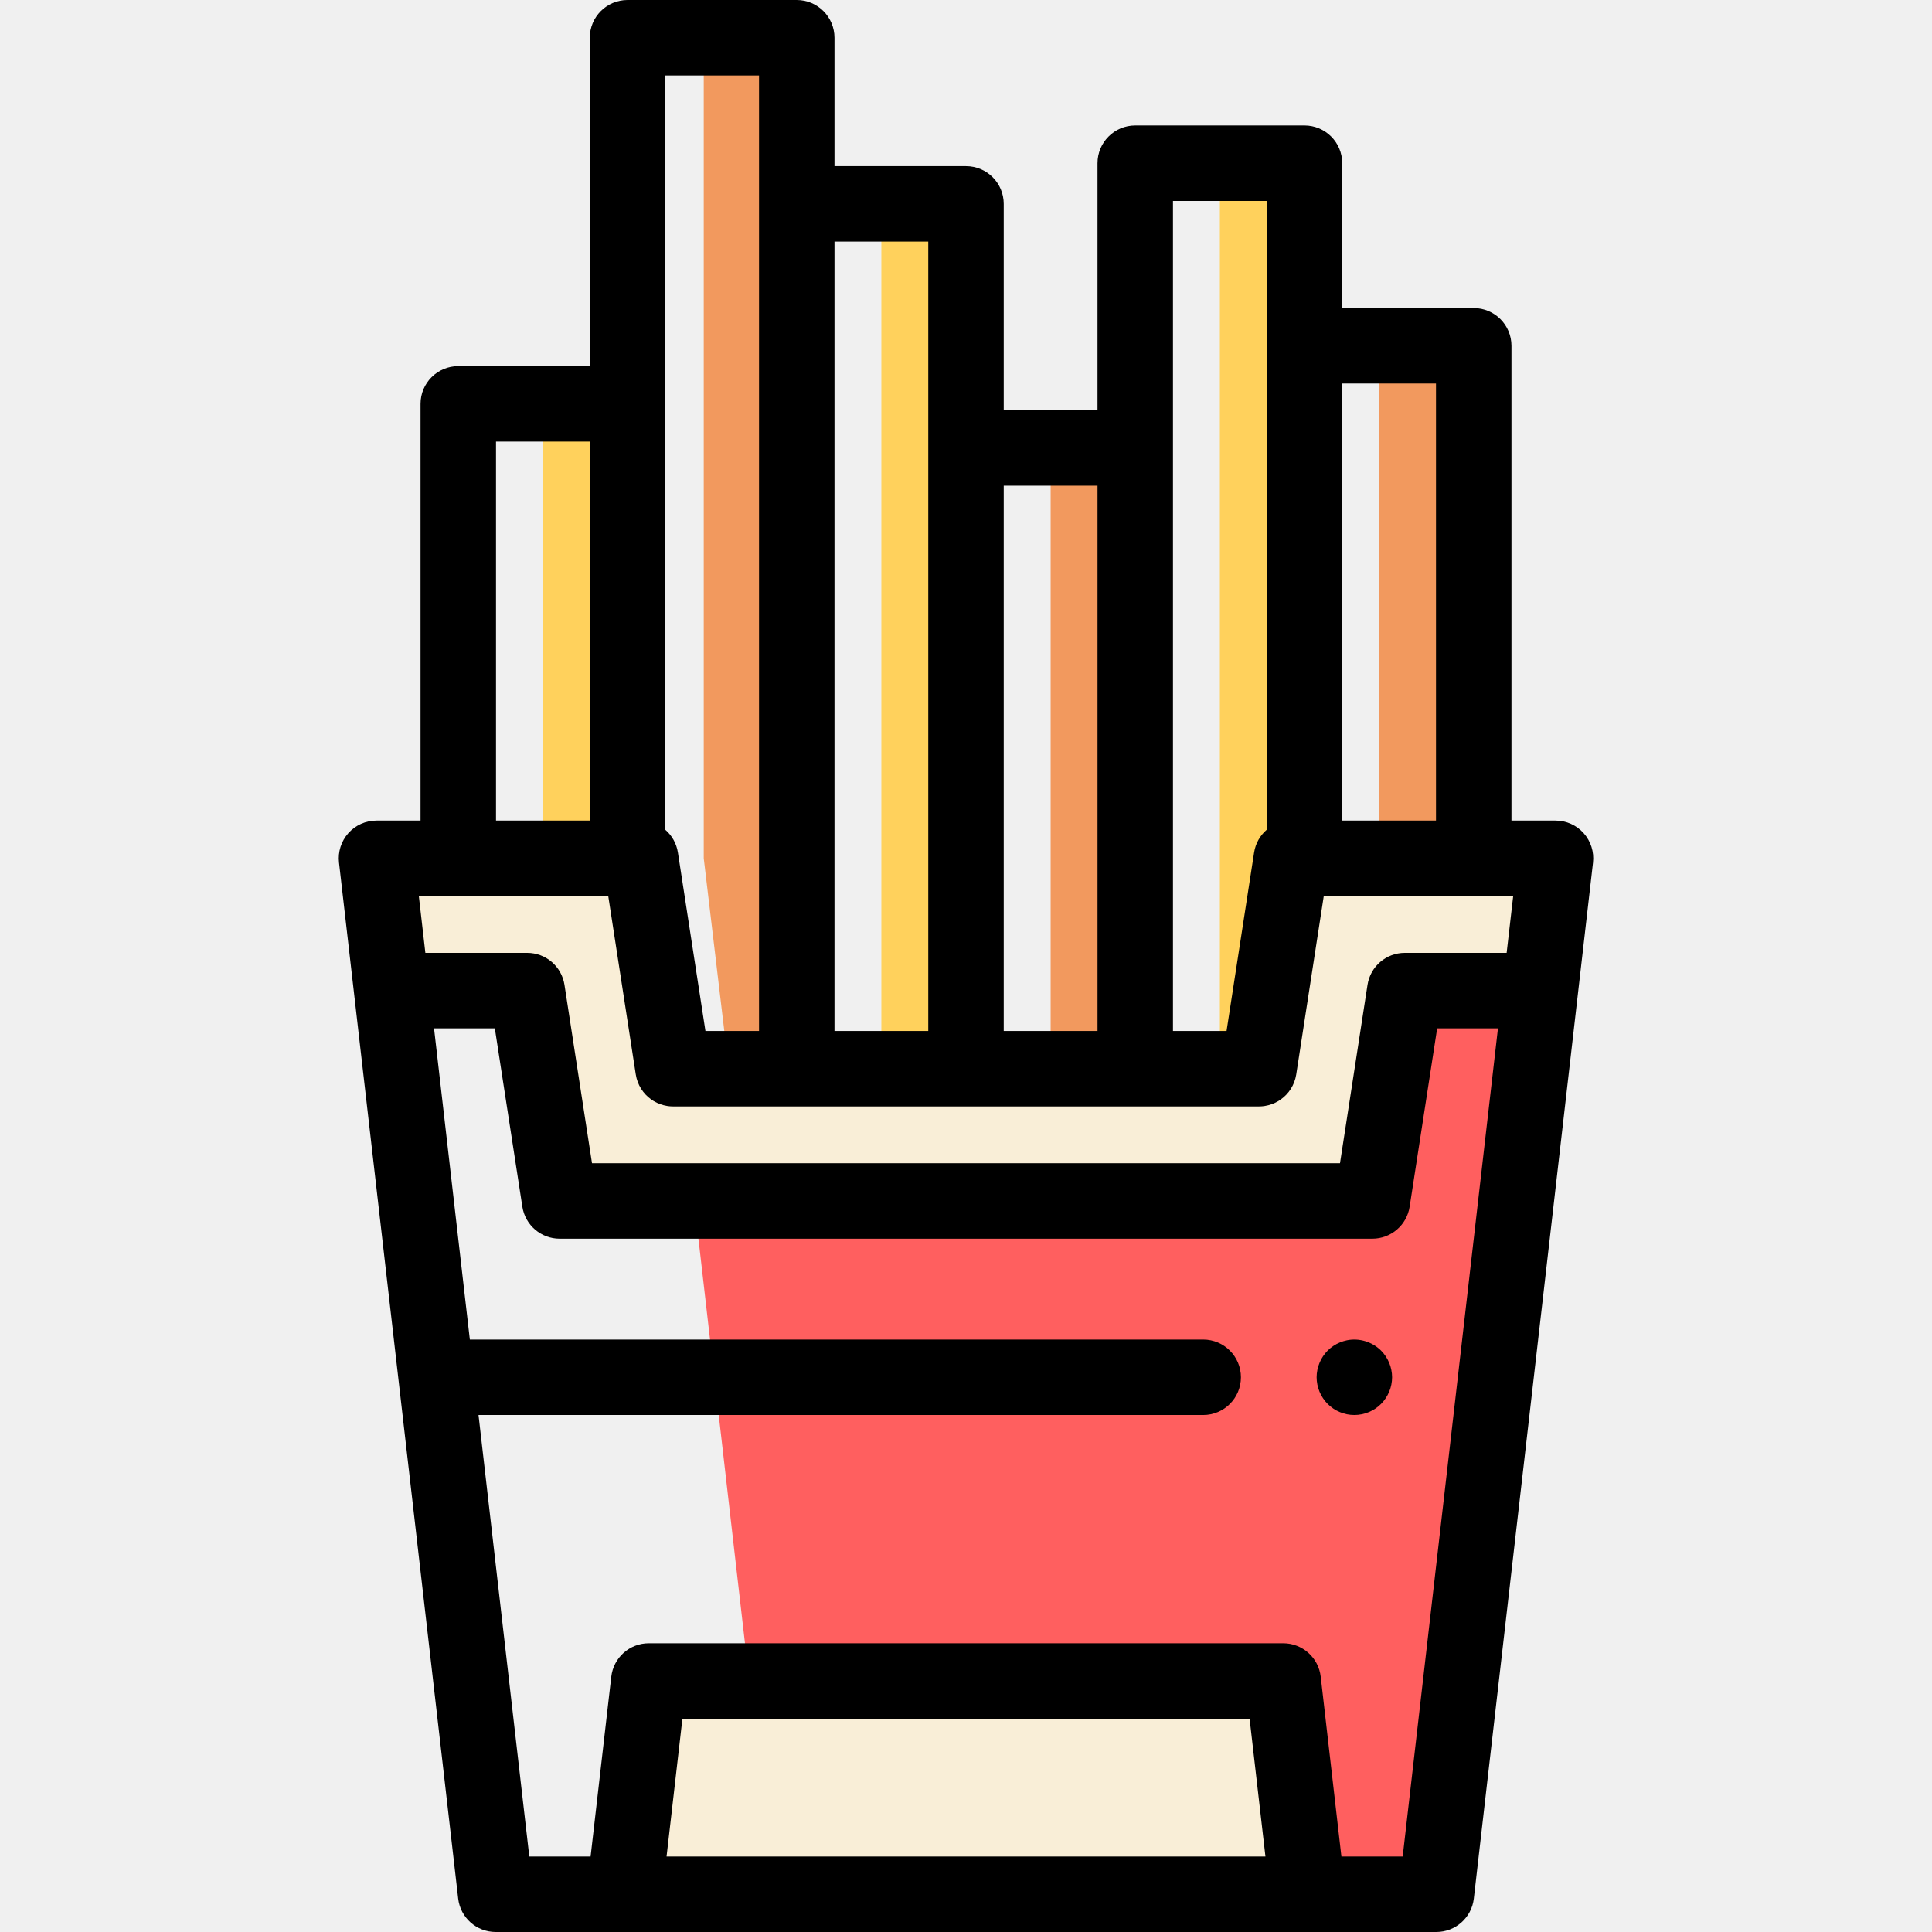
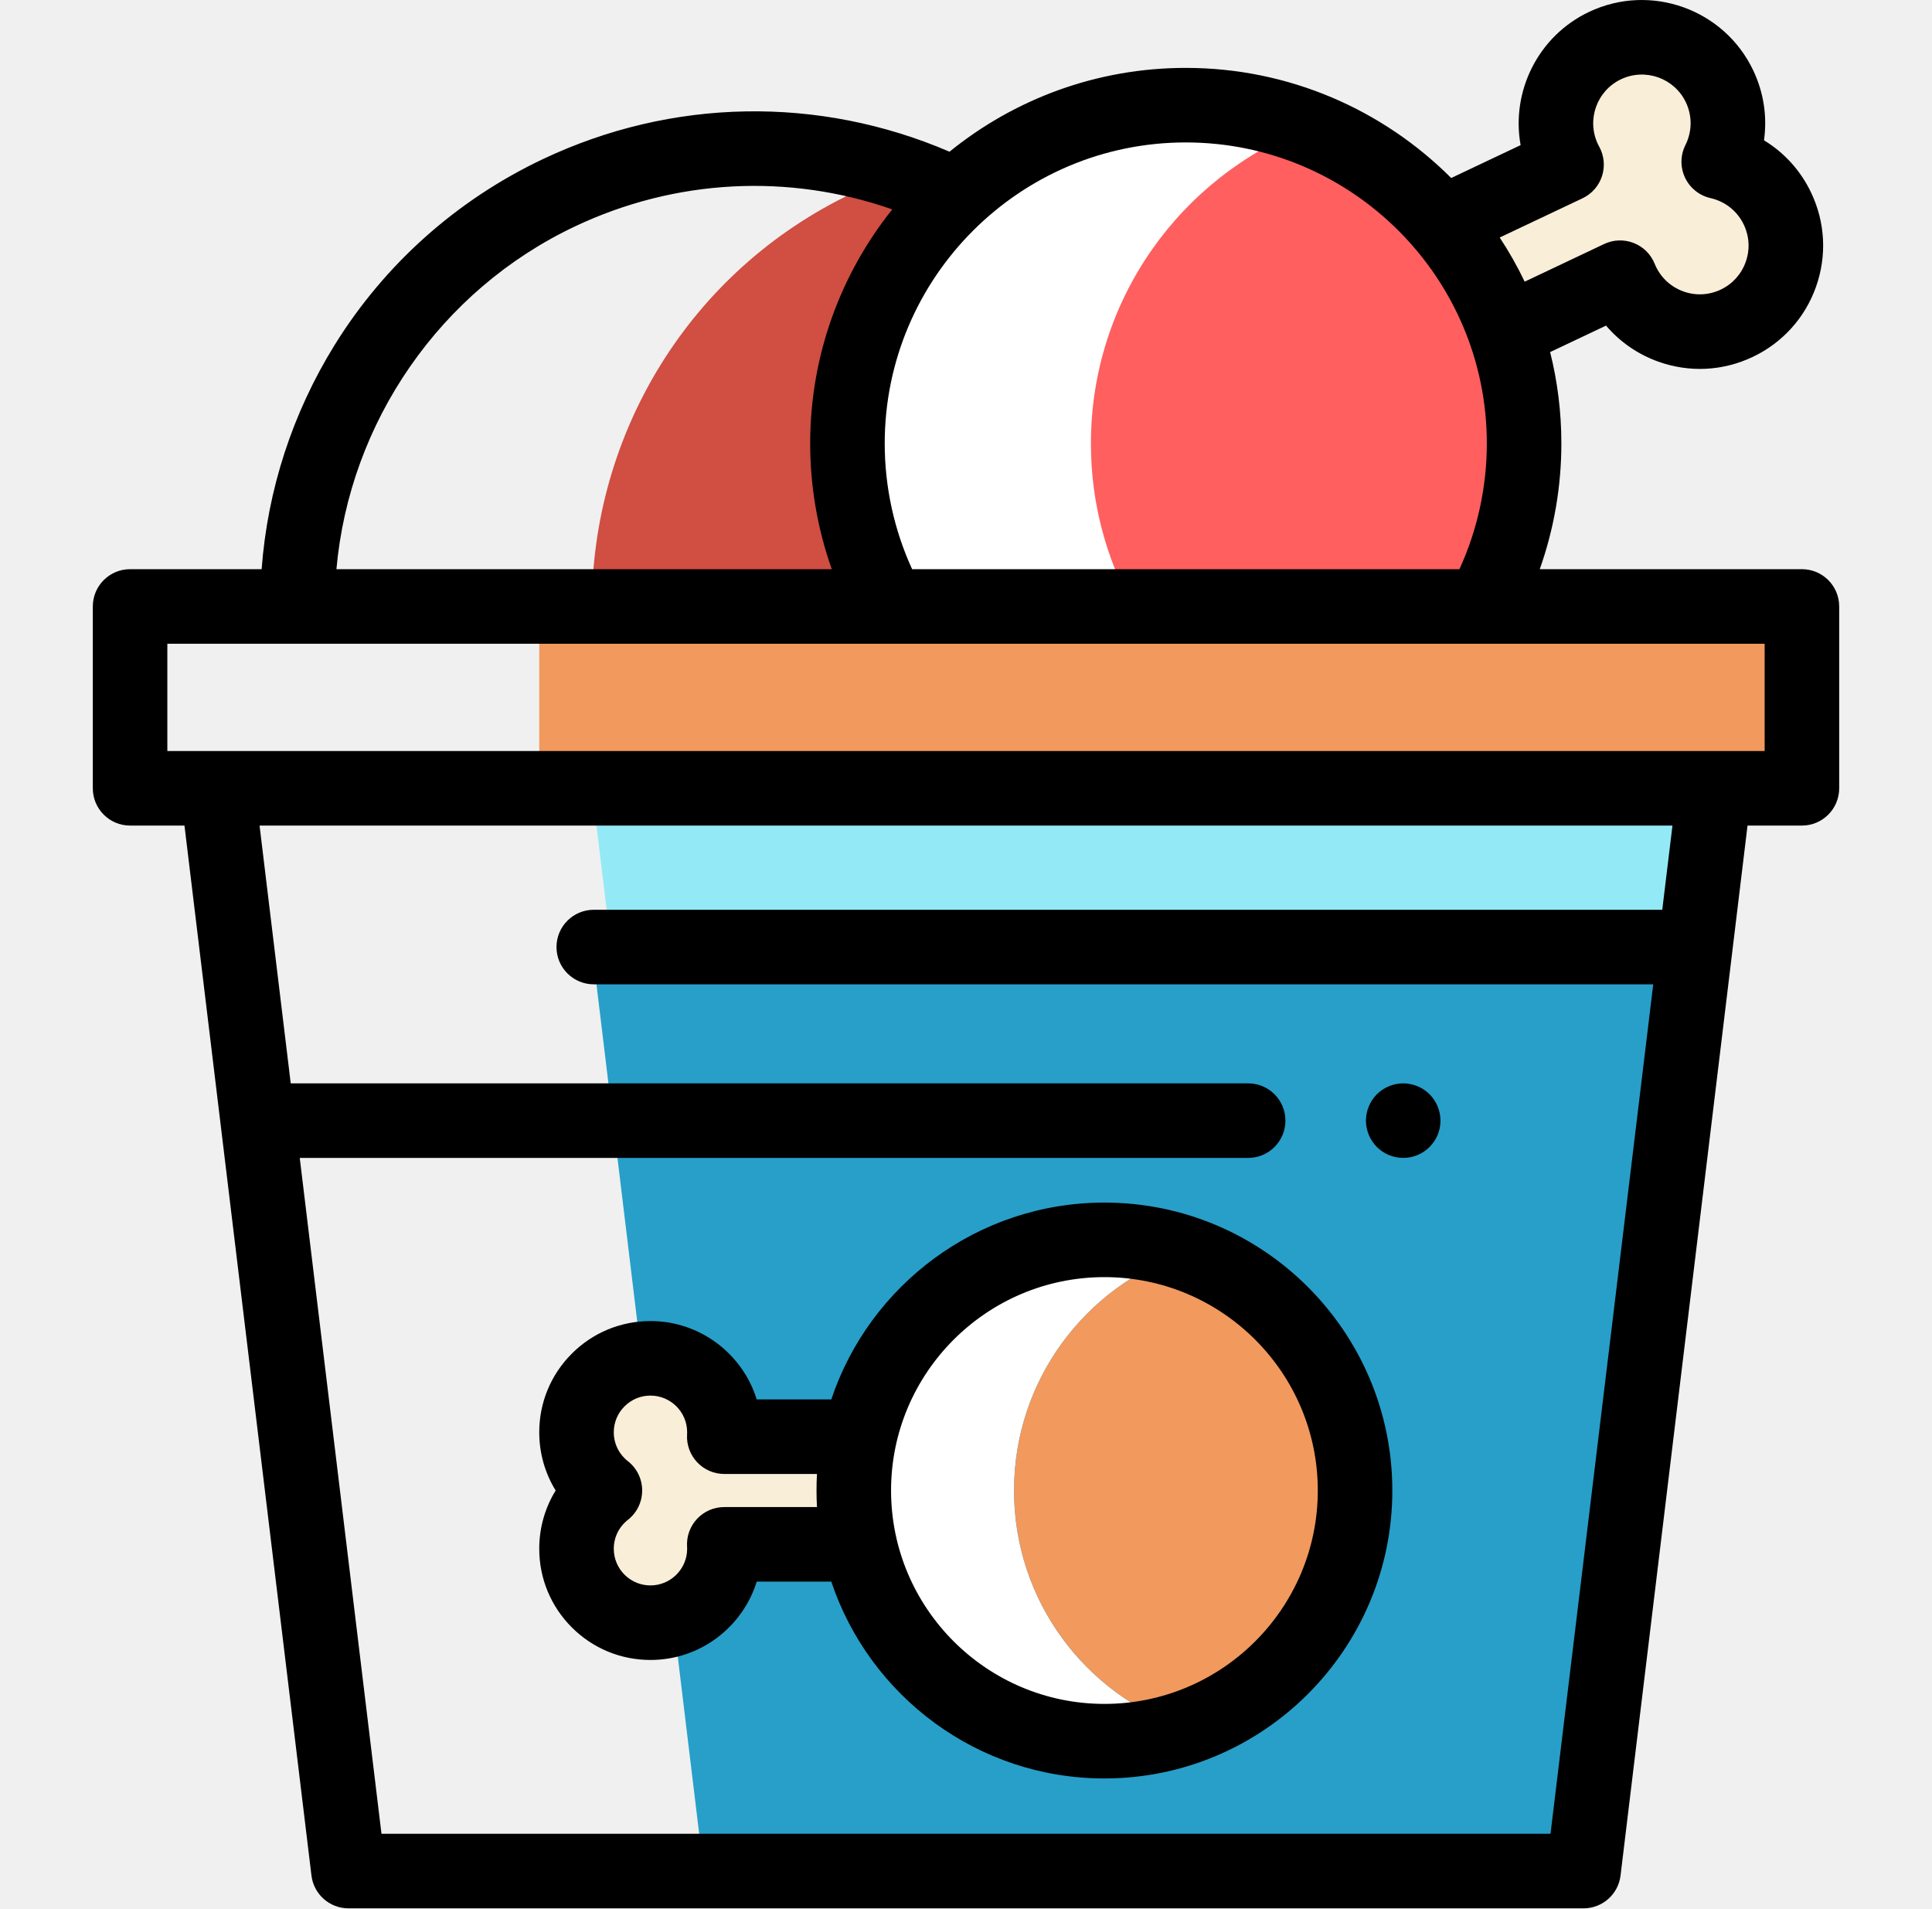
- <svg xmlns="http://www.w3.org/2000/svg" width="356" height="356" viewBox="0 0 356 356" fill="none">
-   <path d="M134.289 196.921H146.814V6.953H129.675V158.158" fill="#F2995E" />
-   <path d="M240.371 158.158V30.07H224.777V196.921H236.173" fill="#FFD15C" />
-   <path d="M284.825 173.789H235.547L231.977 196.92H125.093L142.592 349.047H264.666L284.825 173.789Z" fill="#FF5F5F" />
-   <path d="M240.975 349.047H115.025L119.544 309.75H236.455L240.975 349.047Z" fill="#F9EED7" />
-   <path d="M97.142 182.531L103.123 221.295H252.876L258.858 182.531H283.822L286.626 158.158H237.956L231.975 196.921H124.025L118.043 158.158H69.374L72.177 182.531H97.142Z" fill="#F9EED7" />
-   <path d="M115.627 74.413H100.034V158.157H115.627V74.413Z" fill="#FFD15C" />
-   <path d="M177.997 37.561H162.404V196.92H177.997V37.561Z" fill="#FFD15C" />
-   <path d="M209.188 82.541H193.596V196.92H209.188V82.541Z" fill="#F2995E" />
-   <path d="M271.555 63.719H254.137V158.156H271.555V63.719Z" fill="#F2995E" />
-   <path d="M249.561 260.735C249.109 260.735 248.65 260.694 248.205 260.603C247.76 260.513 247.322 260.381 246.905 260.207C246.481 260.033 246.078 259.818 245.702 259.567C245.32 259.31 244.965 259.018 244.645 258.698C244.325 258.378 244.033 258.024 243.783 257.641C243.533 257.266 243.317 256.863 243.143 256.445C242.969 256.021 242.837 255.583 242.747 255.145C242.657 254.693 242.608 254.234 242.608 253.782C242.608 253.33 242.657 252.871 242.747 252.426C242.837 251.981 242.969 251.543 243.143 251.126C243.317 250.702 243.533 250.299 243.783 249.923C244.033 249.541 244.325 249.186 244.645 248.866C244.965 248.547 245.32 248.255 245.702 248.004C246.078 247.754 246.481 247.538 246.905 247.365C247.322 247.191 247.76 247.059 248.205 246.968C250.465 246.509 252.864 247.253 254.477 248.866C254.797 249.186 255.089 249.541 255.339 249.923C255.589 250.299 255.805 250.702 255.979 251.126C256.153 251.543 256.292 251.981 256.375 252.426C256.466 252.871 256.514 253.33 256.514 253.782C256.514 254.234 256.466 254.693 256.375 255.145C256.292 255.583 256.153 256.021 255.979 256.445C255.805 256.863 255.589 257.266 255.339 257.641C255.089 258.024 254.797 258.378 254.477 258.698C253.184 259.998 251.39 260.735 249.561 260.735Z" fill="black" />
-   <path d="M291.816 153.53C290.497 152.051 288.608 151.205 286.626 151.205H278.509V63.718C278.509 59.878 275.396 56.765 271.555 56.765H247.323V30.07C247.323 26.229 244.21 23.116 240.37 23.116H209.185C205.345 23.116 202.232 26.229 202.232 30.07V75.588H184.953V37.564C184.953 33.724 181.84 30.611 178 30.611H153.768V6.953C153.768 3.113 150.655 0 146.815 0H115.629C111.789 0 108.676 3.113 108.676 6.953V67.462H84.443C80.603 67.462 77.49 70.575 77.49 74.415V151.205H69.374C67.391 151.205 65.503 152.051 64.184 153.53C62.865 155.01 62.24 156.983 62.467 158.952L84.427 349.842C84.831 353.351 87.802 356 91.335 356H264.667C268.2 356 271.171 353.351 271.574 349.842L293.534 158.952C293.76 156.983 293.135 155.01 291.816 153.53ZM247.324 70.671H264.603V151.205H247.324V70.671ZM216.138 37.023H233.417V152.891C232.201 153.94 231.345 155.409 231.085 157.098L226.012 189.968H216.138V37.023ZM184.953 89.494H202.233V189.967H184.953V89.494ZM153.768 44.518H171.047V189.967H153.768V44.518ZM122.582 13.906H139.861V189.967H129.987L124.915 157.097C124.654 155.409 123.799 153.939 122.582 152.891V13.906ZM91.397 81.369H108.676V151.205H91.397V81.369ZM122.823 342.094L125.744 316.703H230.256L233.176 342.094H122.823ZM258.467 342.094H247.174L243.363 308.956C242.959 305.446 239.988 302.797 236.455 302.797H119.544C116.011 302.797 113.04 305.446 112.636 308.956L108.825 342.094H97.533L88.174 260.738H221.706C225.546 260.738 228.659 257.625 228.659 253.785C228.659 249.945 225.546 246.832 221.706 246.832H86.575L79.979 189.485H91.18L96.251 222.356C96.774 225.747 99.692 228.248 103.123 228.248H252.877C256.307 228.248 259.225 225.746 259.748 222.356L264.82 189.485H276.021L258.467 342.094ZM277.621 175.578H258.858C255.427 175.578 252.509 178.081 251.986 181.471L246.914 214.342H109.085L104.014 181.471C103.49 178.08 100.573 175.578 97.142 175.578H78.379L77.175 165.112H112.078L117.151 197.981C117.446 199.895 118.506 201.527 119.991 202.585C120.005 202.595 120.018 202.604 120.032 202.614C120.06 202.634 120.089 202.653 120.117 202.673C120.139 202.688 120.161 202.702 120.184 202.718C120.203 202.73 120.222 202.743 120.241 202.755C120.271 202.775 120.301 202.794 120.331 202.812C120.342 202.819 120.353 202.826 120.364 202.833C120.399 202.855 120.436 202.877 120.472 202.899C120.477 202.902 120.482 202.905 120.488 202.908C121.22 203.342 122.038 203.645 122.912 203.785C122.915 203.786 122.919 203.786 122.923 203.787C122.966 203.794 123.008 203.8 123.051 203.806C123.065 203.808 123.077 203.809 123.09 203.811C123.128 203.816 123.165 203.821 123.203 203.825C123.222 203.827 123.241 203.83 123.261 203.832C123.294 203.836 123.327 203.839 123.362 203.843C123.385 203.845 123.408 203.847 123.432 203.849C123.462 203.852 123.493 203.854 123.524 203.857C123.551 203.859 123.578 203.86 123.606 203.862C123.634 203.863 123.662 203.865 123.69 203.866C123.724 203.868 123.759 203.869 123.794 203.871C123.814 203.871 123.835 203.872 123.855 203.873C123.912 203.874 123.969 203.875 124.026 203.875H231.977C232.034 203.875 232.091 203.874 232.148 203.873C232.168 203.872 232.189 203.871 232.209 203.871C232.244 203.869 232.278 203.869 232.313 203.866C232.341 203.865 232.369 203.864 232.397 203.862C232.424 203.86 232.452 203.858 232.479 203.857C232.51 203.855 232.541 203.852 232.571 203.849C232.595 203.847 232.618 203.845 232.641 203.843C232.675 203.839 232.709 203.836 232.742 203.832C232.762 203.83 232.781 203.828 232.8 203.825C232.838 203.821 232.875 203.816 232.913 203.811C232.925 203.809 232.938 203.808 232.952 203.806C232.994 203.8 233.037 203.793 233.079 203.787C233.084 203.786 233.087 203.786 233.091 203.785C233.965 203.645 234.783 203.341 235.515 202.908C235.521 202.906 235.526 202.902 235.531 202.899C235.567 202.877 235.603 202.855 235.639 202.833C235.65 202.826 235.661 202.819 235.672 202.812C235.702 202.794 235.732 202.774 235.762 202.755C235.781 202.743 235.8 202.73 235.819 202.718C235.841 202.702 235.864 202.688 235.886 202.673C235.915 202.653 235.943 202.634 235.971 202.614C235.985 202.604 235.998 202.595 236.012 202.585C237.497 201.527 238.556 199.896 238.852 197.981L243.925 165.112H278.828L277.621 175.578Z" fill="black" />
+ <svg xmlns="http://www.w3.org/2000/svg" width="81" height="80" viewBox="0 0 81 80" fill="none">
+   <g clip-path="url(#clip0)">
+     <path d="M24.818 33.046L25.623 39.702H71.076L71.881 33.046H24.818Z" fill="#93EAF6" />
+     <path d="M63.111 13.922L67.924 11.642C67.951 11.708 67.979 11.773 68.01 11.839C68.862 13.638 71.011 14.405 72.81 13.553C74.609 12.701 75.377 10.552 74.525 8.753C74.031 7.711 73.103 7.017 72.059 6.781C72.538 5.824 72.588 4.665 72.095 3.624C71.243 1.825 69.094 1.057 67.295 1.909C65.496 2.761 64.728 4.91 65.581 6.709C65.611 6.775 65.645 6.838 65.679 6.9L60.483 9.361" fill="#F9EED7" />
+     <path d="M37.795 7.261C37.115 7.494 36.441 7.767 35.775 8.082C28.857 11.359 24.811 18.245 24.818 25.423H37.28L40.065 8.197C39.329 7.837 38.57 7.525 37.795 7.261Z" fill="#D04E42" />
+     <path d="M39.788 39.702H24.894H24.818L29.503 78.438H66.391L71.076 39.702H39.788Z" fill="#279FC9" />
+     <path d="M58.83 48.54C58.728 48.54 58.625 48.531 58.525 48.511C58.425 48.49 58.327 48.461 58.233 48.422C58.138 48.383 58.047 48.334 57.963 48.278C57.877 48.22 57.797 48.154 57.725 48.083C57.654 48.011 57.588 47.931 57.532 47.845C57.475 47.761 57.427 47.67 57.388 47.576C57.349 47.481 57.319 47.383 57.299 47.284C57.279 47.182 57.267 47.079 57.267 46.978C57.267 46.876 57.279 46.773 57.299 46.673C57.319 46.573 57.349 46.474 57.388 46.381C57.427 46.286 57.475 46.195 57.532 46.111C57.588 46.025 57.654 45.945 57.725 45.873C57.797 45.801 57.877 45.736 57.963 45.679C58.047 45.623 58.138 45.575 58.233 45.536C58.327 45.496 58.425 45.467 58.525 45.447C58.727 45.406 58.934 45.406 59.136 45.447C59.234 45.467 59.333 45.496 59.428 45.536C59.522 45.575 59.613 45.623 59.697 45.679C59.783 45.736 59.863 45.801 59.935 45.873C60.225 46.164 60.392 46.567 60.392 46.978C60.392 47.079 60.383 47.182 60.363 47.284C60.343 47.383 60.313 47.481 60.274 47.576C60.235 47.67 60.186 47.761 60.13 47.845C60.072 47.931 60.007 48.01 59.935 48.083C59.863 48.154 59.783 48.22 59.697 48.278C59.613 48.334 59.522 48.383 59.428 48.422C59.333 48.461 59.235 48.49 59.136 48.511C59.035 48.531 58.932 48.54 58.83 48.54Z" fill="black" />
+     <path d="M75.547 25.424H22.608V33.047H75.547V25.424Z" fill="#F2995E" />
+     <path d="M54.818 5.356C53.234 4.745 51.514 4.409 49.714 4.409C41.88 4.409 35.529 10.759 35.529 18.593C35.529 21.07 36.165 23.397 37.28 25.423H47.488C46.373 23.397 45.738 21.07 45.738 18.593C45.738 12.559 49.507 7.405 54.818 5.356Z" fill="white" />
+     <path d="M54.818 5.356C49.507 7.405 45.738 12.559 45.738 18.593C45.738 21.07 46.373 23.397 47.489 25.423H62.148C63.264 23.397 63.899 21.07 63.899 18.593C63.899 12.559 60.13 7.405 54.818 5.356Z" fill="#FF5F5F" />
+     <path d="M75.547 23.861H64.555C65.152 22.177 65.461 20.392 65.461 18.593C65.461 17.271 65.298 15.988 64.99 14.76L67.334 13.65C67.914 14.332 68.664 14.852 69.529 15.162C70.829 15.626 72.232 15.556 73.479 14.965C74.726 14.374 75.669 13.333 76.133 12.034C76.597 10.734 76.527 9.331 75.936 8.084C75.497 7.156 74.807 6.398 73.956 5.882C74.096 4.896 73.947 3.883 73.507 2.955C72.287 0.38 69.2 -0.722 66.625 0.497C64.472 1.517 63.348 3.844 63.752 6.084L60.842 7.462C57.991 4.612 54.055 2.846 49.714 2.846C45.964 2.846 42.516 4.164 39.809 6.36C34.334 4.005 28.179 4.105 22.762 6.67C19.146 8.383 16.125 11.079 14.027 14.467C12.261 17.319 11.216 20.539 10.969 23.861H5.453C4.59 23.861 3.891 24.561 3.891 25.424V33.046C3.891 33.909 4.59 34.609 5.453 34.609H7.734L13.058 78.625C13.153 79.41 13.819 80 14.609 80H66.391C67.181 80 67.847 79.41 67.942 78.625L73.266 34.609H75.547C76.41 34.609 77.109 33.909 77.109 33.046V25.423C77.109 24.561 76.41 23.861 75.547 23.861ZM66.347 8.313C66.737 8.128 67.033 7.791 67.165 7.382C67.298 6.972 67.255 6.525 67.047 6.148C67.028 6.113 67.01 6.078 66.992 6.041C66.51 5.023 66.946 3.803 67.963 3.322C68.981 2.84 70.201 3.275 70.683 4.293C70.953 4.863 70.945 5.515 70.662 6.082C70.447 6.511 70.441 7.016 70.647 7.45C70.852 7.883 71.246 8.199 71.714 8.305C72.332 8.445 72.842 8.852 73.112 9.422C73.345 9.915 73.373 10.469 73.189 10.983C73.006 11.496 72.634 11.908 72.141 12.141C71.648 12.374 71.094 12.403 70.58 12.219C70.067 12.035 69.655 11.663 69.421 11.169C69.404 11.132 69.388 11.094 69.372 11.056C69.211 10.657 68.893 10.342 68.492 10.186C68.091 10.03 67.643 10.045 67.255 10.229L63.923 11.808C63.615 11.166 63.265 10.547 62.876 9.957L66.347 8.313ZM62.336 18.593C62.336 20.414 61.941 22.218 61.187 23.861H38.241C37.487 22.218 37.092 20.415 37.092 18.593C37.092 11.633 42.754 5.971 49.714 5.971C56.674 5.971 62.336 11.633 62.336 18.593ZM24.1 9.494C28.318 7.496 33.065 7.26 37.409 8.777C35.256 11.471 33.967 14.885 33.967 18.593C33.967 20.392 34.276 22.177 34.873 23.861H14.105C14.654 17.698 18.453 12.169 24.1 9.494ZM69.691 38.139H24.894C24.031 38.139 23.331 38.839 23.331 39.702C23.331 40.565 24.031 41.264 24.894 41.264H69.313L65.006 76.875H15.994L12.567 48.541H52.33C53.193 48.541 53.892 47.841 53.892 46.978C53.892 46.115 53.193 45.416 52.33 45.416H12.189L10.882 34.609H70.119L69.691 38.139ZM73.984 31.484H7.016V26.986H73.984V31.484Z" fill="black" />
+     <path d="M36.041 60.228H30.366C30.369 60.167 30.371 60.105 30.371 60.043C30.371 58.331 28.983 56.943 27.271 56.943C25.559 56.943 24.171 58.331 24.171 60.043C24.171 61.035 24.637 61.917 25.361 62.484C24.637 63.052 24.171 63.934 24.171 64.925C24.171 66.638 25.559 68.026 27.271 68.026C28.983 68.026 30.371 66.638 30.371 64.925C30.371 64.863 30.369 64.802 30.366 64.74H36.041" fill="#F9EED7" />
+     <path d="M42.514 62.484C42.514 57.856 45.508 53.929 49.663 52.528C48.608 52.172 47.479 51.976 46.304 51.976C40.5 51.976 35.795 56.681 35.795 62.484C35.795 68.288 40.5 72.993 46.304 72.993C47.479 72.993 48.608 72.797 49.663 72.441C45.508 71.039 42.514 67.112 42.514 62.484Z" fill="white" />
+     <path d="M56.812 62.484C56.812 57.856 53.818 53.929 49.663 52.528C45.508 53.93 42.514 57.856 42.514 62.484C42.514 67.112 45.507 71.039 49.663 72.441C53.818 71.039 56.812 67.112 56.812 62.484Z" fill="#F2995E" />
+     <path d="M46.303 50.414C40.982 50.414 36.453 53.876 34.852 58.666L31.726 58.666C31.137 56.765 29.363 55.381 27.271 55.381C26.026 55.381 24.855 55.865 23.974 56.746C23.093 57.627 22.608 58.798 22.608 60.043C22.608 60.921 22.85 61.761 23.296 62.484C22.85 63.208 22.608 64.047 22.608 64.925C22.608 66.171 23.093 67.342 23.974 68.223C24.855 69.103 26.026 69.588 27.271 69.588C29.363 69.588 31.137 68.204 31.726 66.303H34.852C36.453 71.093 40.982 74.555 46.303 74.555C52.959 74.555 58.374 69.14 58.374 62.484C58.374 55.828 52.959 50.414 46.303 50.414ZM30.366 63.178C29.935 63.178 29.524 63.355 29.229 63.668C28.933 63.981 28.78 64.402 28.806 64.832C28.808 64.863 28.809 64.894 28.809 64.925C28.809 65.773 28.119 66.463 27.271 66.463C26.86 66.463 26.474 66.303 26.184 66.013C25.893 65.722 25.733 65.336 25.733 64.925C25.733 64.45 25.949 64.009 26.325 63.714C26.703 63.418 26.923 62.965 26.923 62.484C26.923 62.004 26.703 61.551 26.325 61.255C25.949 60.96 25.733 60.518 25.733 60.043C25.733 59.633 25.893 59.246 26.184 58.956C26.474 58.666 26.86 58.505 27.271 58.505C28.119 58.505 28.809 59.195 28.809 60.043C28.809 60.075 28.808 60.106 28.806 60.137C28.78 60.567 28.934 60.987 29.229 61.3C29.524 61.613 29.935 61.791 30.366 61.791L34.252 61.791C34.239 62.02 34.233 62.251 34.233 62.484C34.233 62.717 34.239 62.948 34.252 63.178H30.366ZM46.303 71.43C41.371 71.43 37.358 67.417 37.358 62.484C37.358 57.552 41.371 53.539 46.303 53.539C51.236 53.539 55.249 57.552 55.249 62.484C55.249 67.417 51.236 71.43 46.303 71.43Z" fill="black" />
+   </g>
+   <defs>
+     <clipPath id="clip0">
+       <rect width="80" height="80" fill="white" transform="translate(0.5)" />
+     </clipPath>
+   </defs>
</svg>
